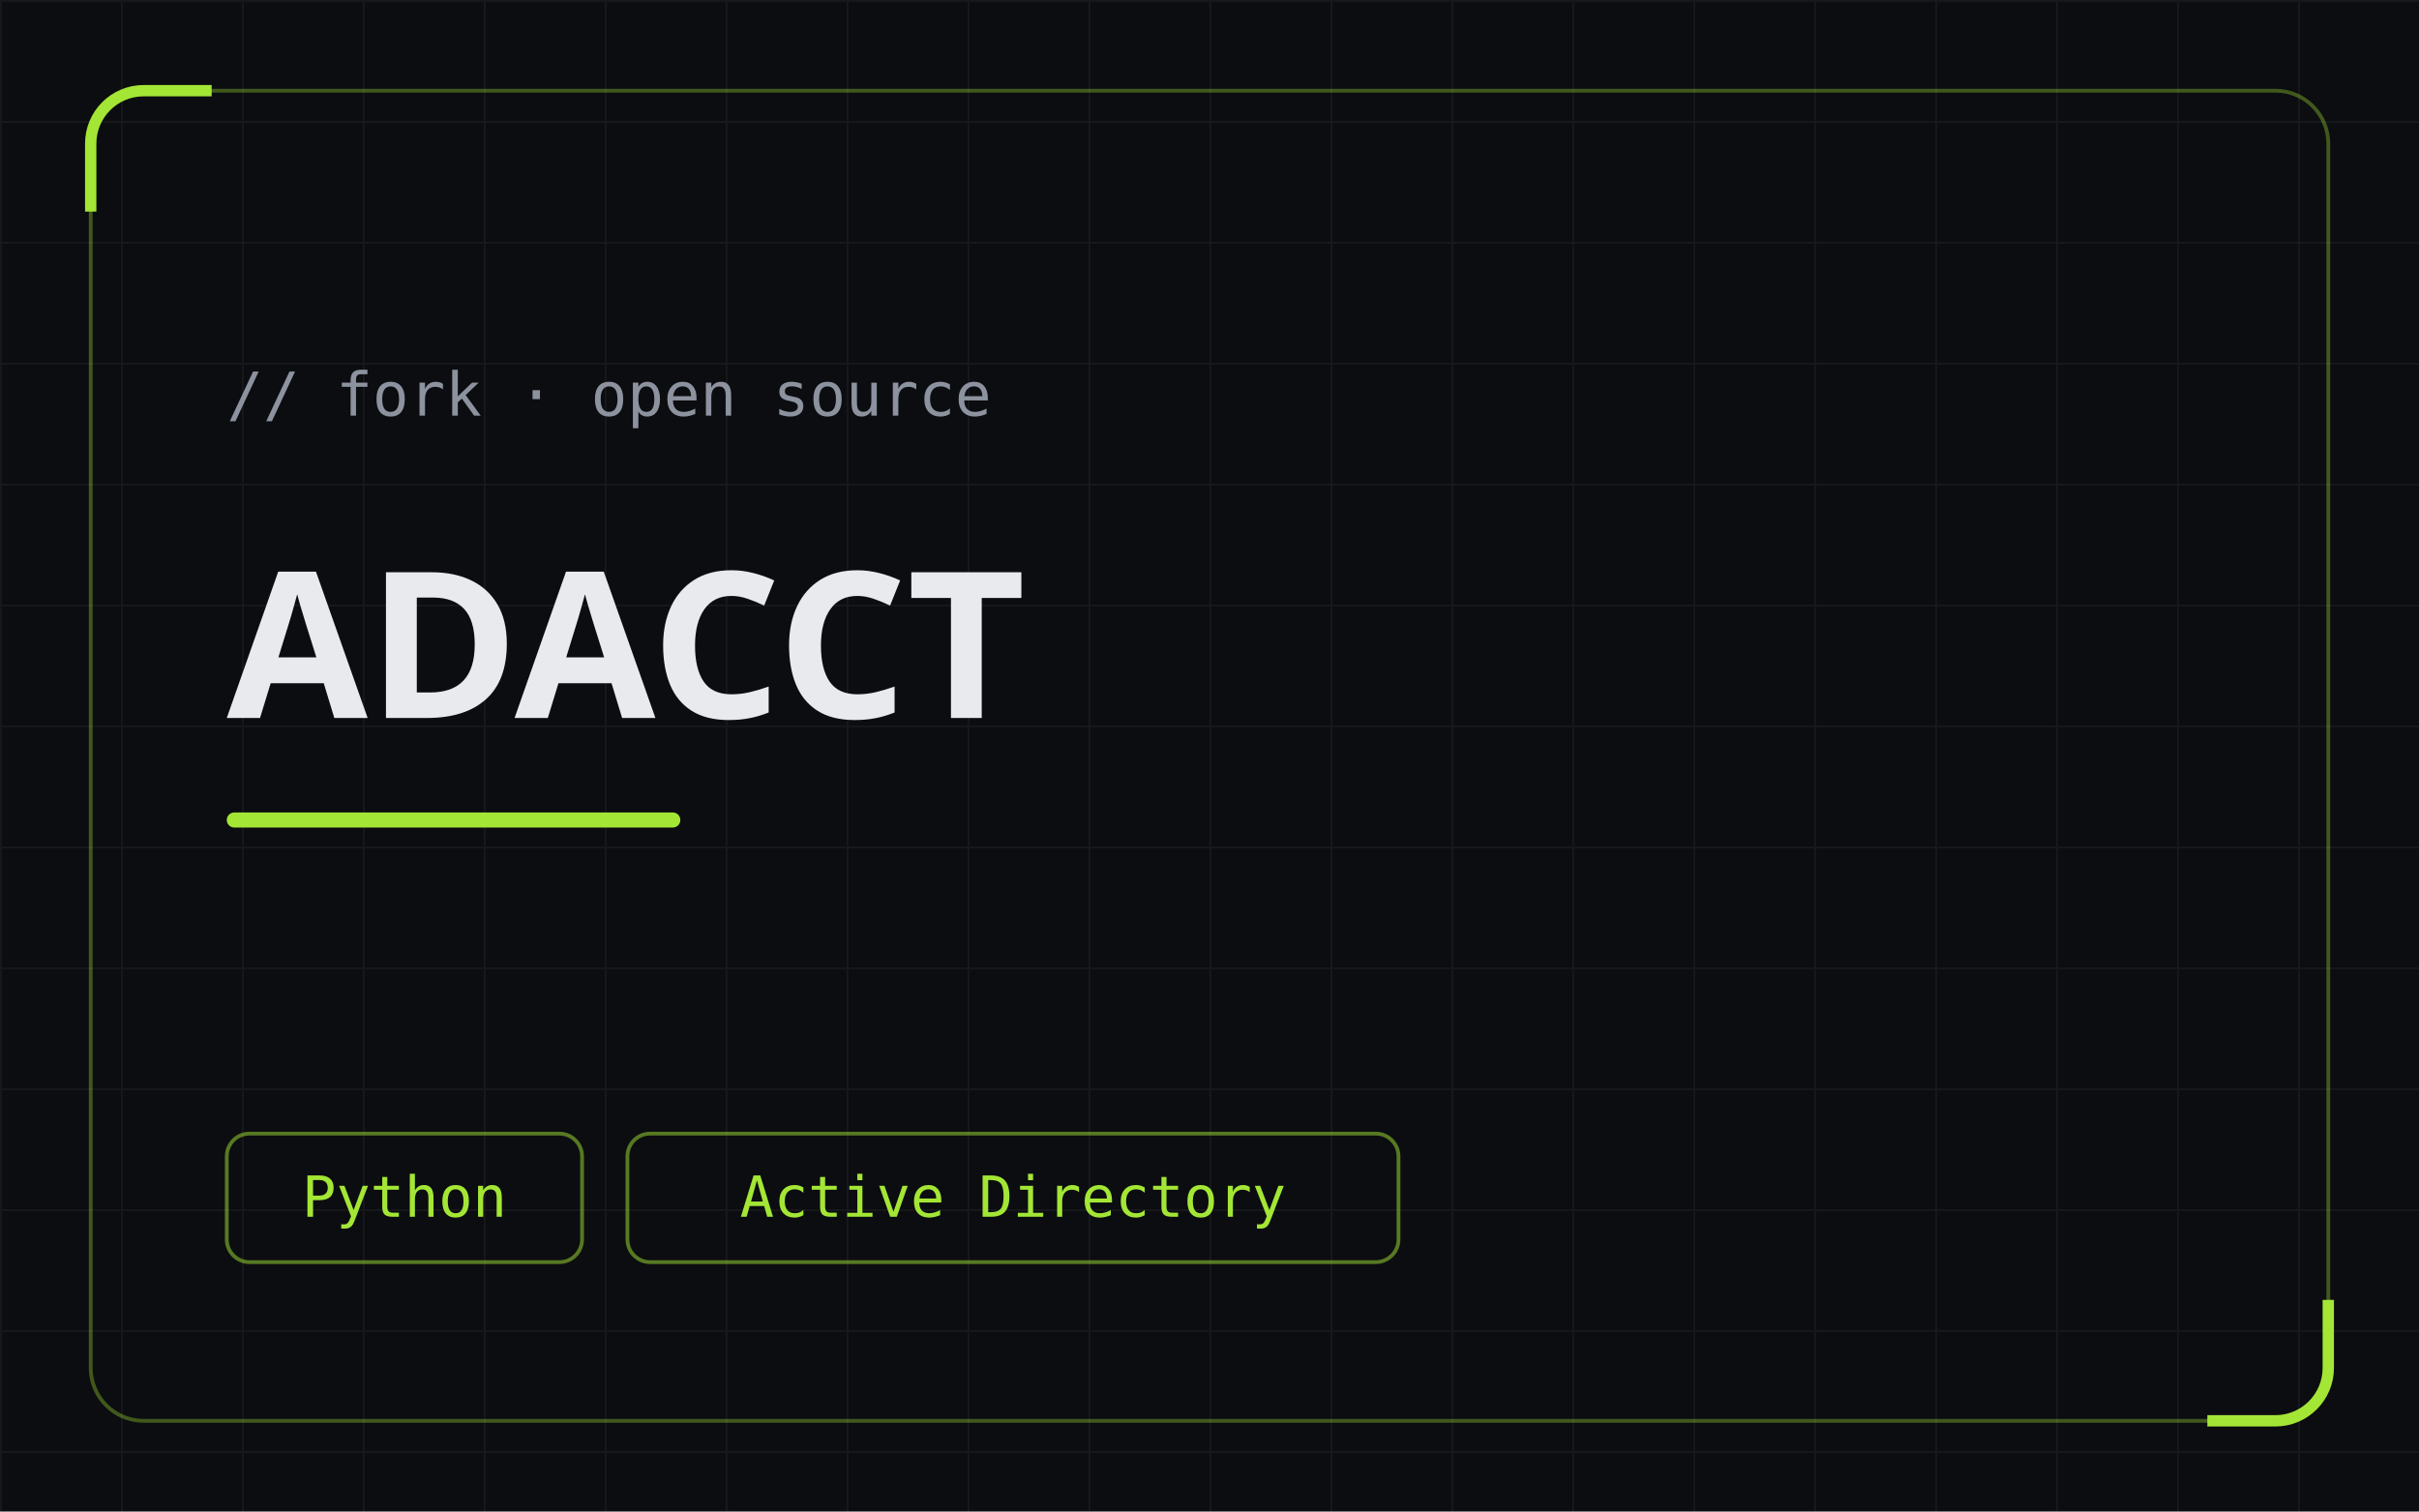
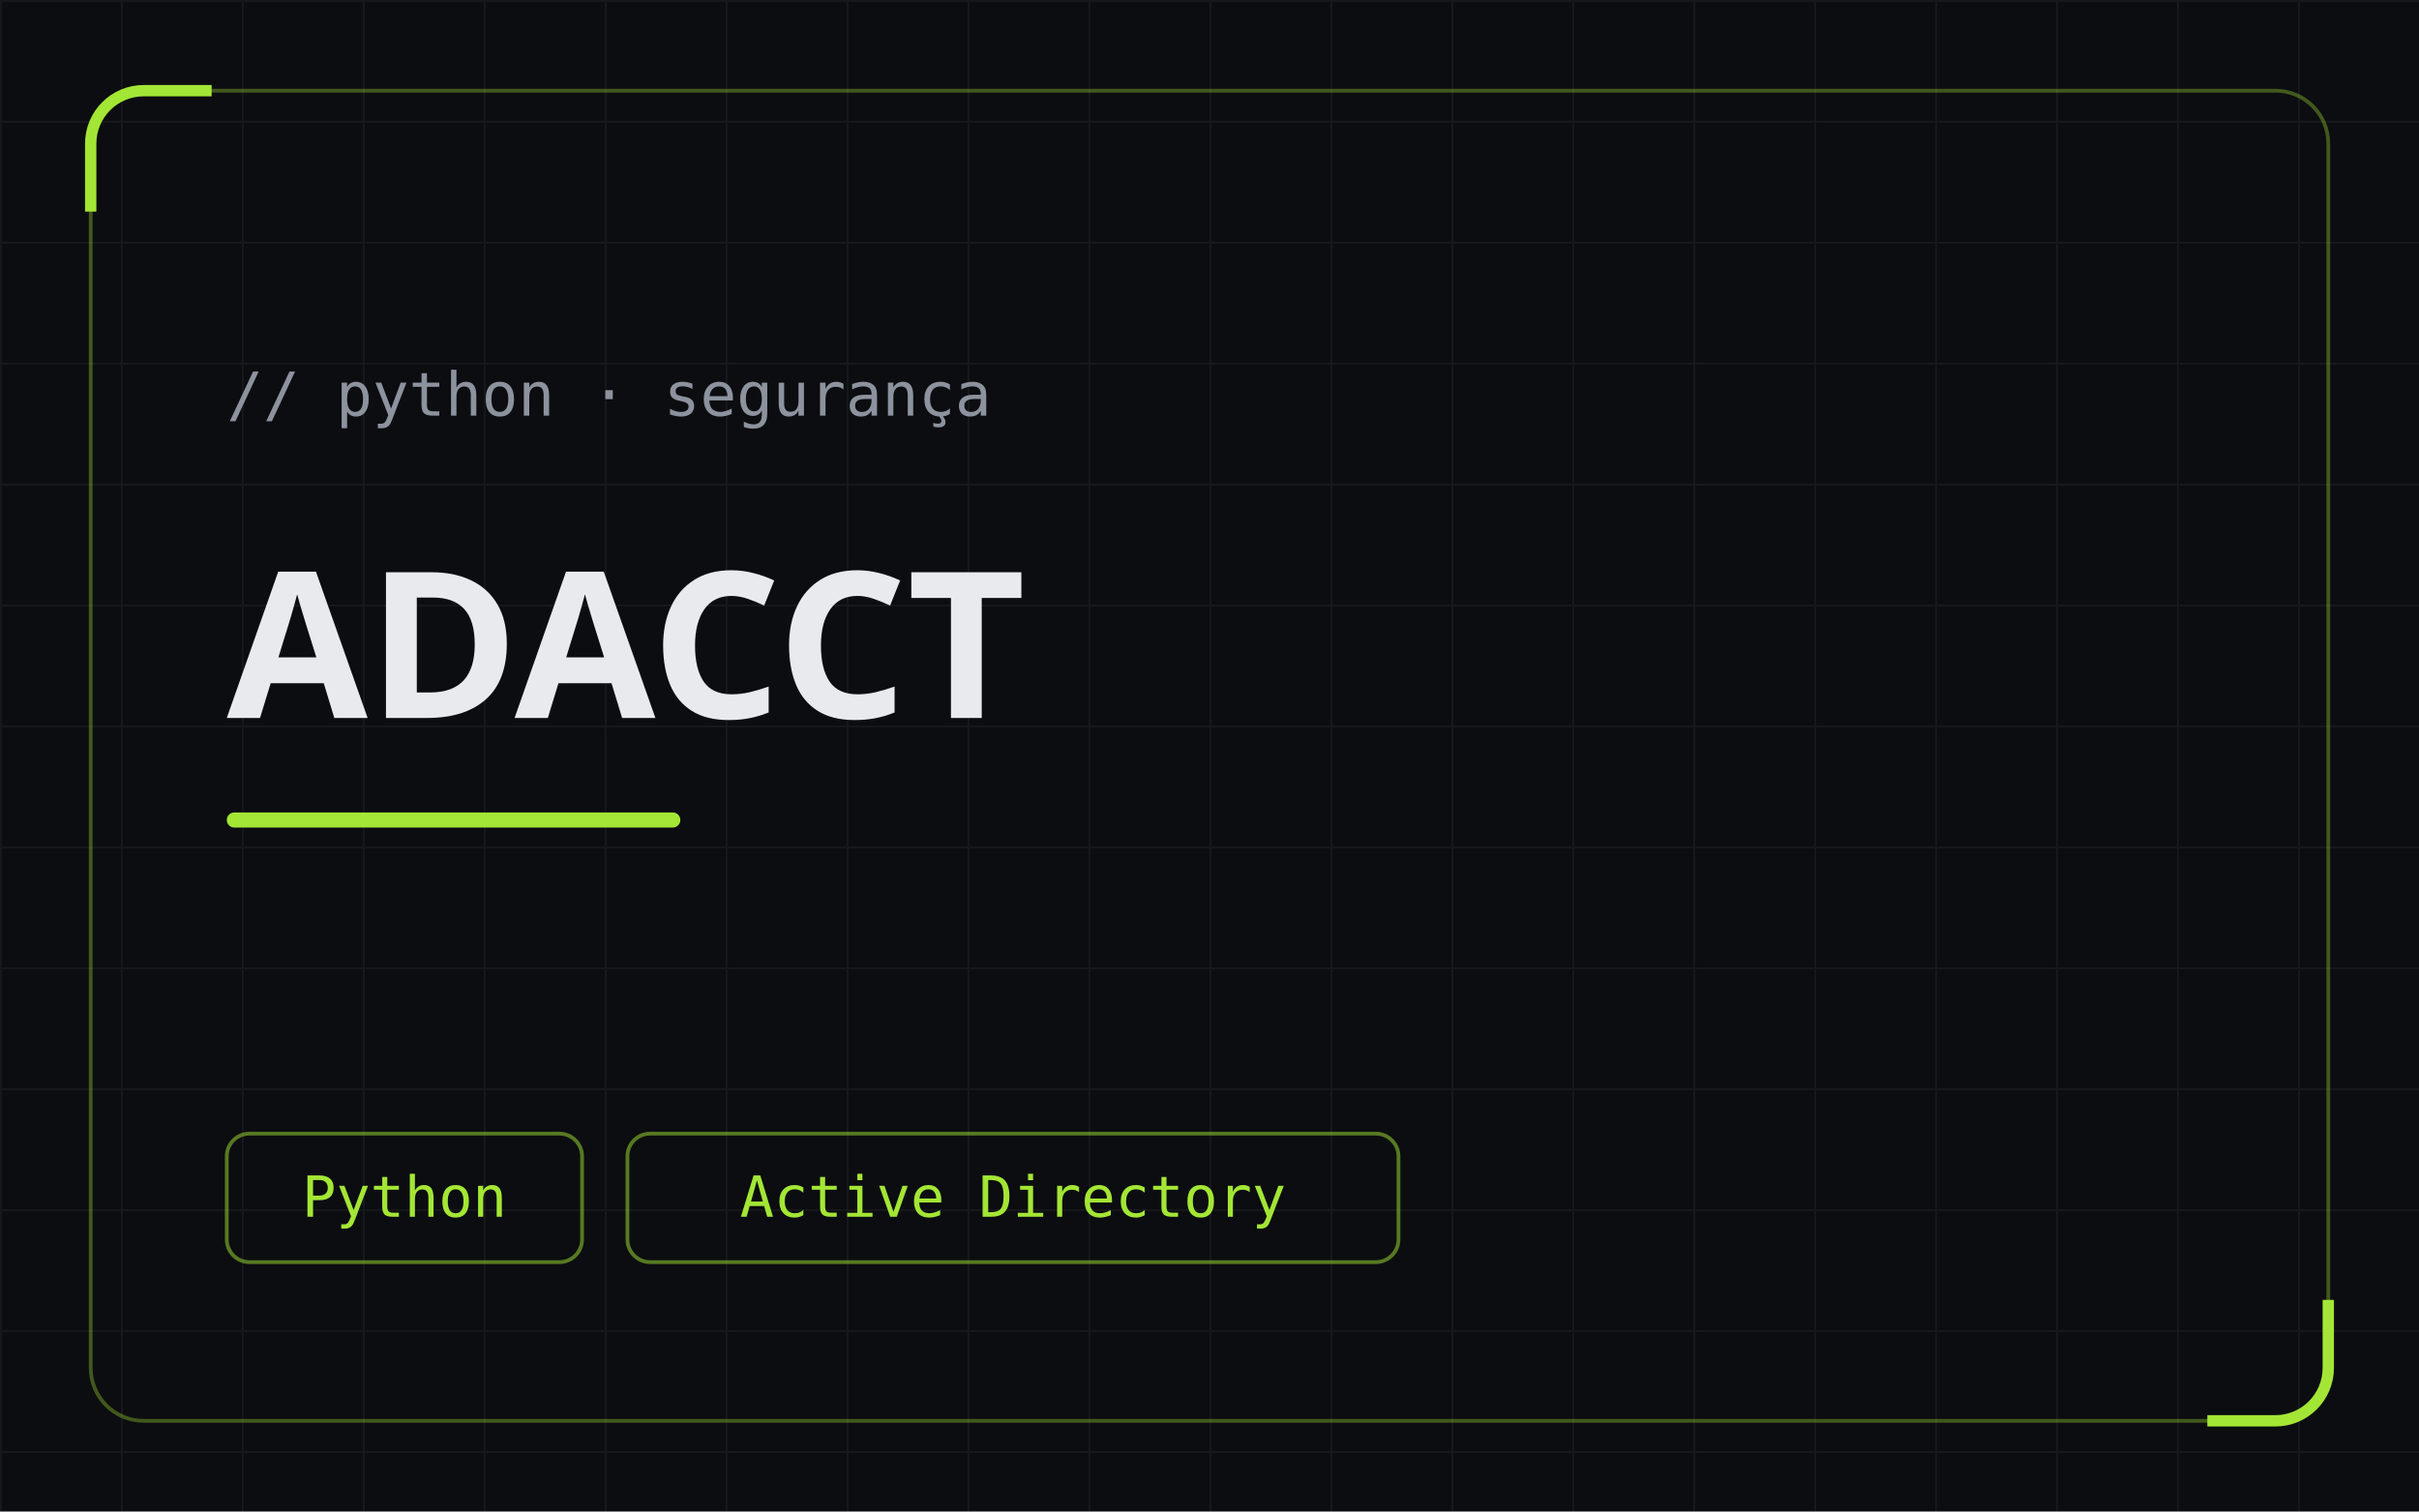
<svg xmlns="http://www.w3.org/2000/svg" viewBox="0 0 640 400">
  <defs>
    <pattern id="g" width="32" height="32" patternUnits="userSpaceOnUse">
      <path d="M32 0H0V32" fill="none" stroke="#fff" stroke-opacity=".05" />
    </pattern>
  </defs>
  <rect width="640" height="400" fill="#0C0D10" />
  <rect width="640" height="400" fill="url(#g)" />
  <rect x="24" y="24" width="592" height="352" rx="14" fill="none" stroke="#A3E635" stroke-opacity=".35" />
  <path d="M24 56V38a14 14 0 0 1 14-14h18" fill="none" stroke="#A3E635" stroke-width="3" />
  <path d="M616 344v18a14 14 0 0 1-14 14h-18" fill="none" stroke="#A3E635" stroke-width="3" />
-   <text x="60" y="110" font-family="monospace" font-size="16" fill="#8C929E">// fork · open source</text>
+   <text x="60" y="110" font-family="monospace" font-size="16" fill="#8C929E">// python · segurança</text>
  <text x="60" y="190" font-family="sans-serif" font-weight="700" font-size="54" fill="#E8EAEE">ADACCT</text>
  <rect x="60" y="215" width="120" height="4" rx="2" fill="#A3E635" />
  <rect x="60" y="300" width="94" height="34" rx="6" fill="none" stroke="#A3E635" stroke-opacity=".5" />
  <text x="107.0" y="322" font-family="monospace" font-size="15" fill="#A3E635" text-anchor="middle">Python</text>
  <rect x="166" y="300" width="204" height="34" rx="6" fill="none" stroke="#A3E635" stroke-opacity=".5" />
  <text x="268.0" y="322" font-family="monospace" font-size="15" fill="#A3E635" text-anchor="middle">Active Directory</text>
</svg>
